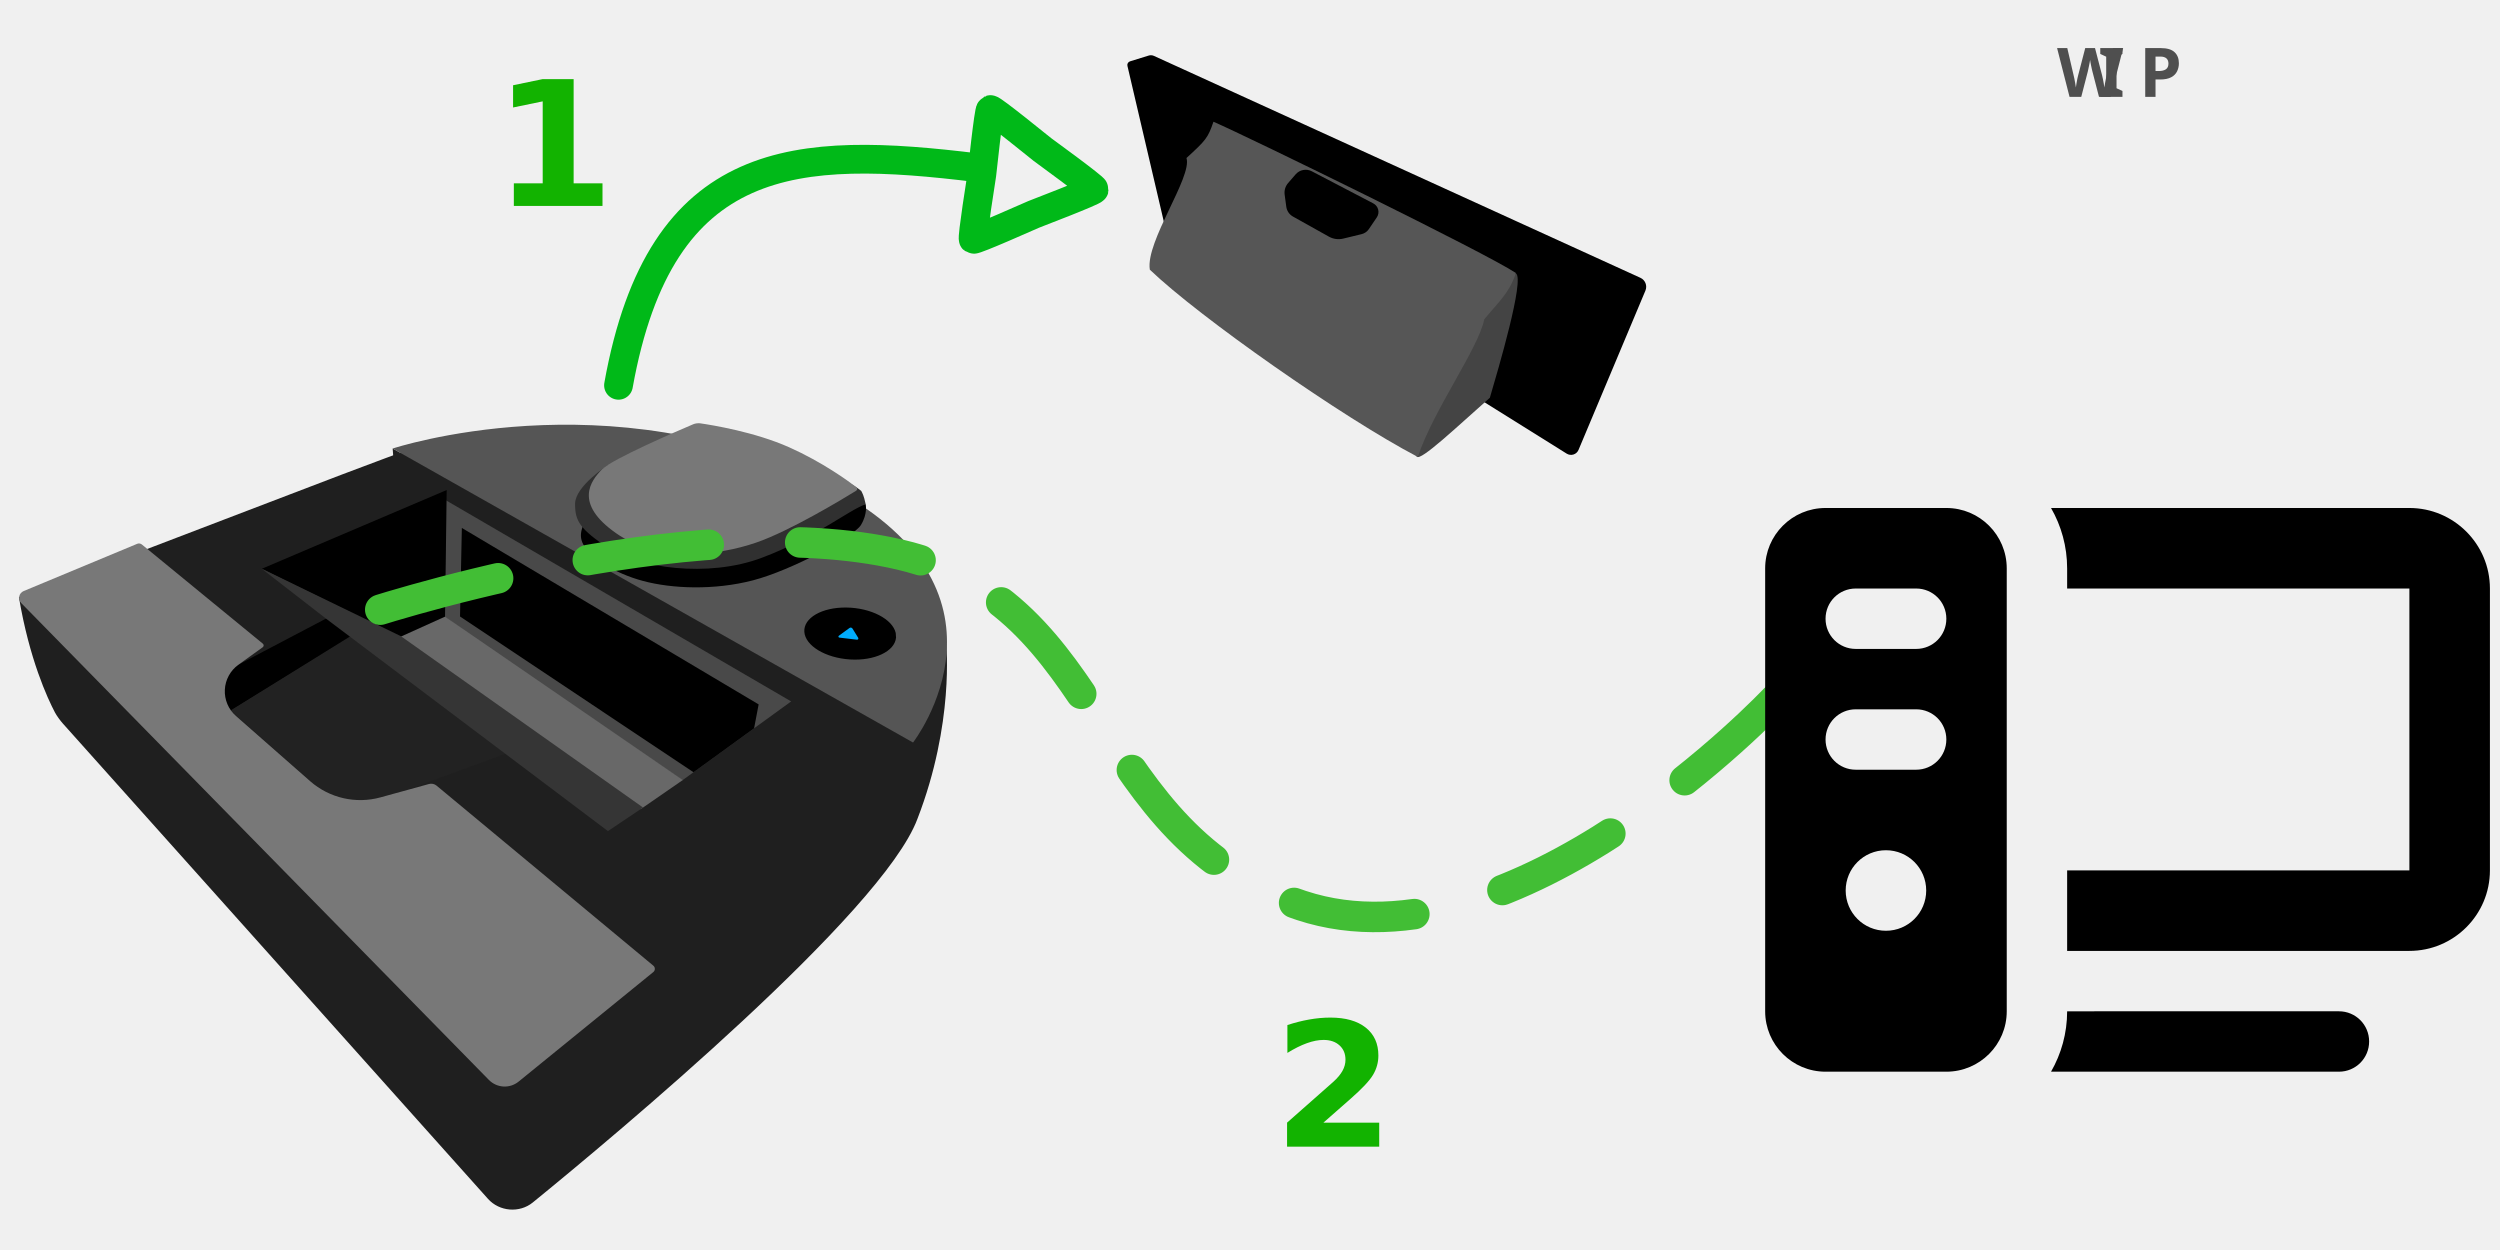
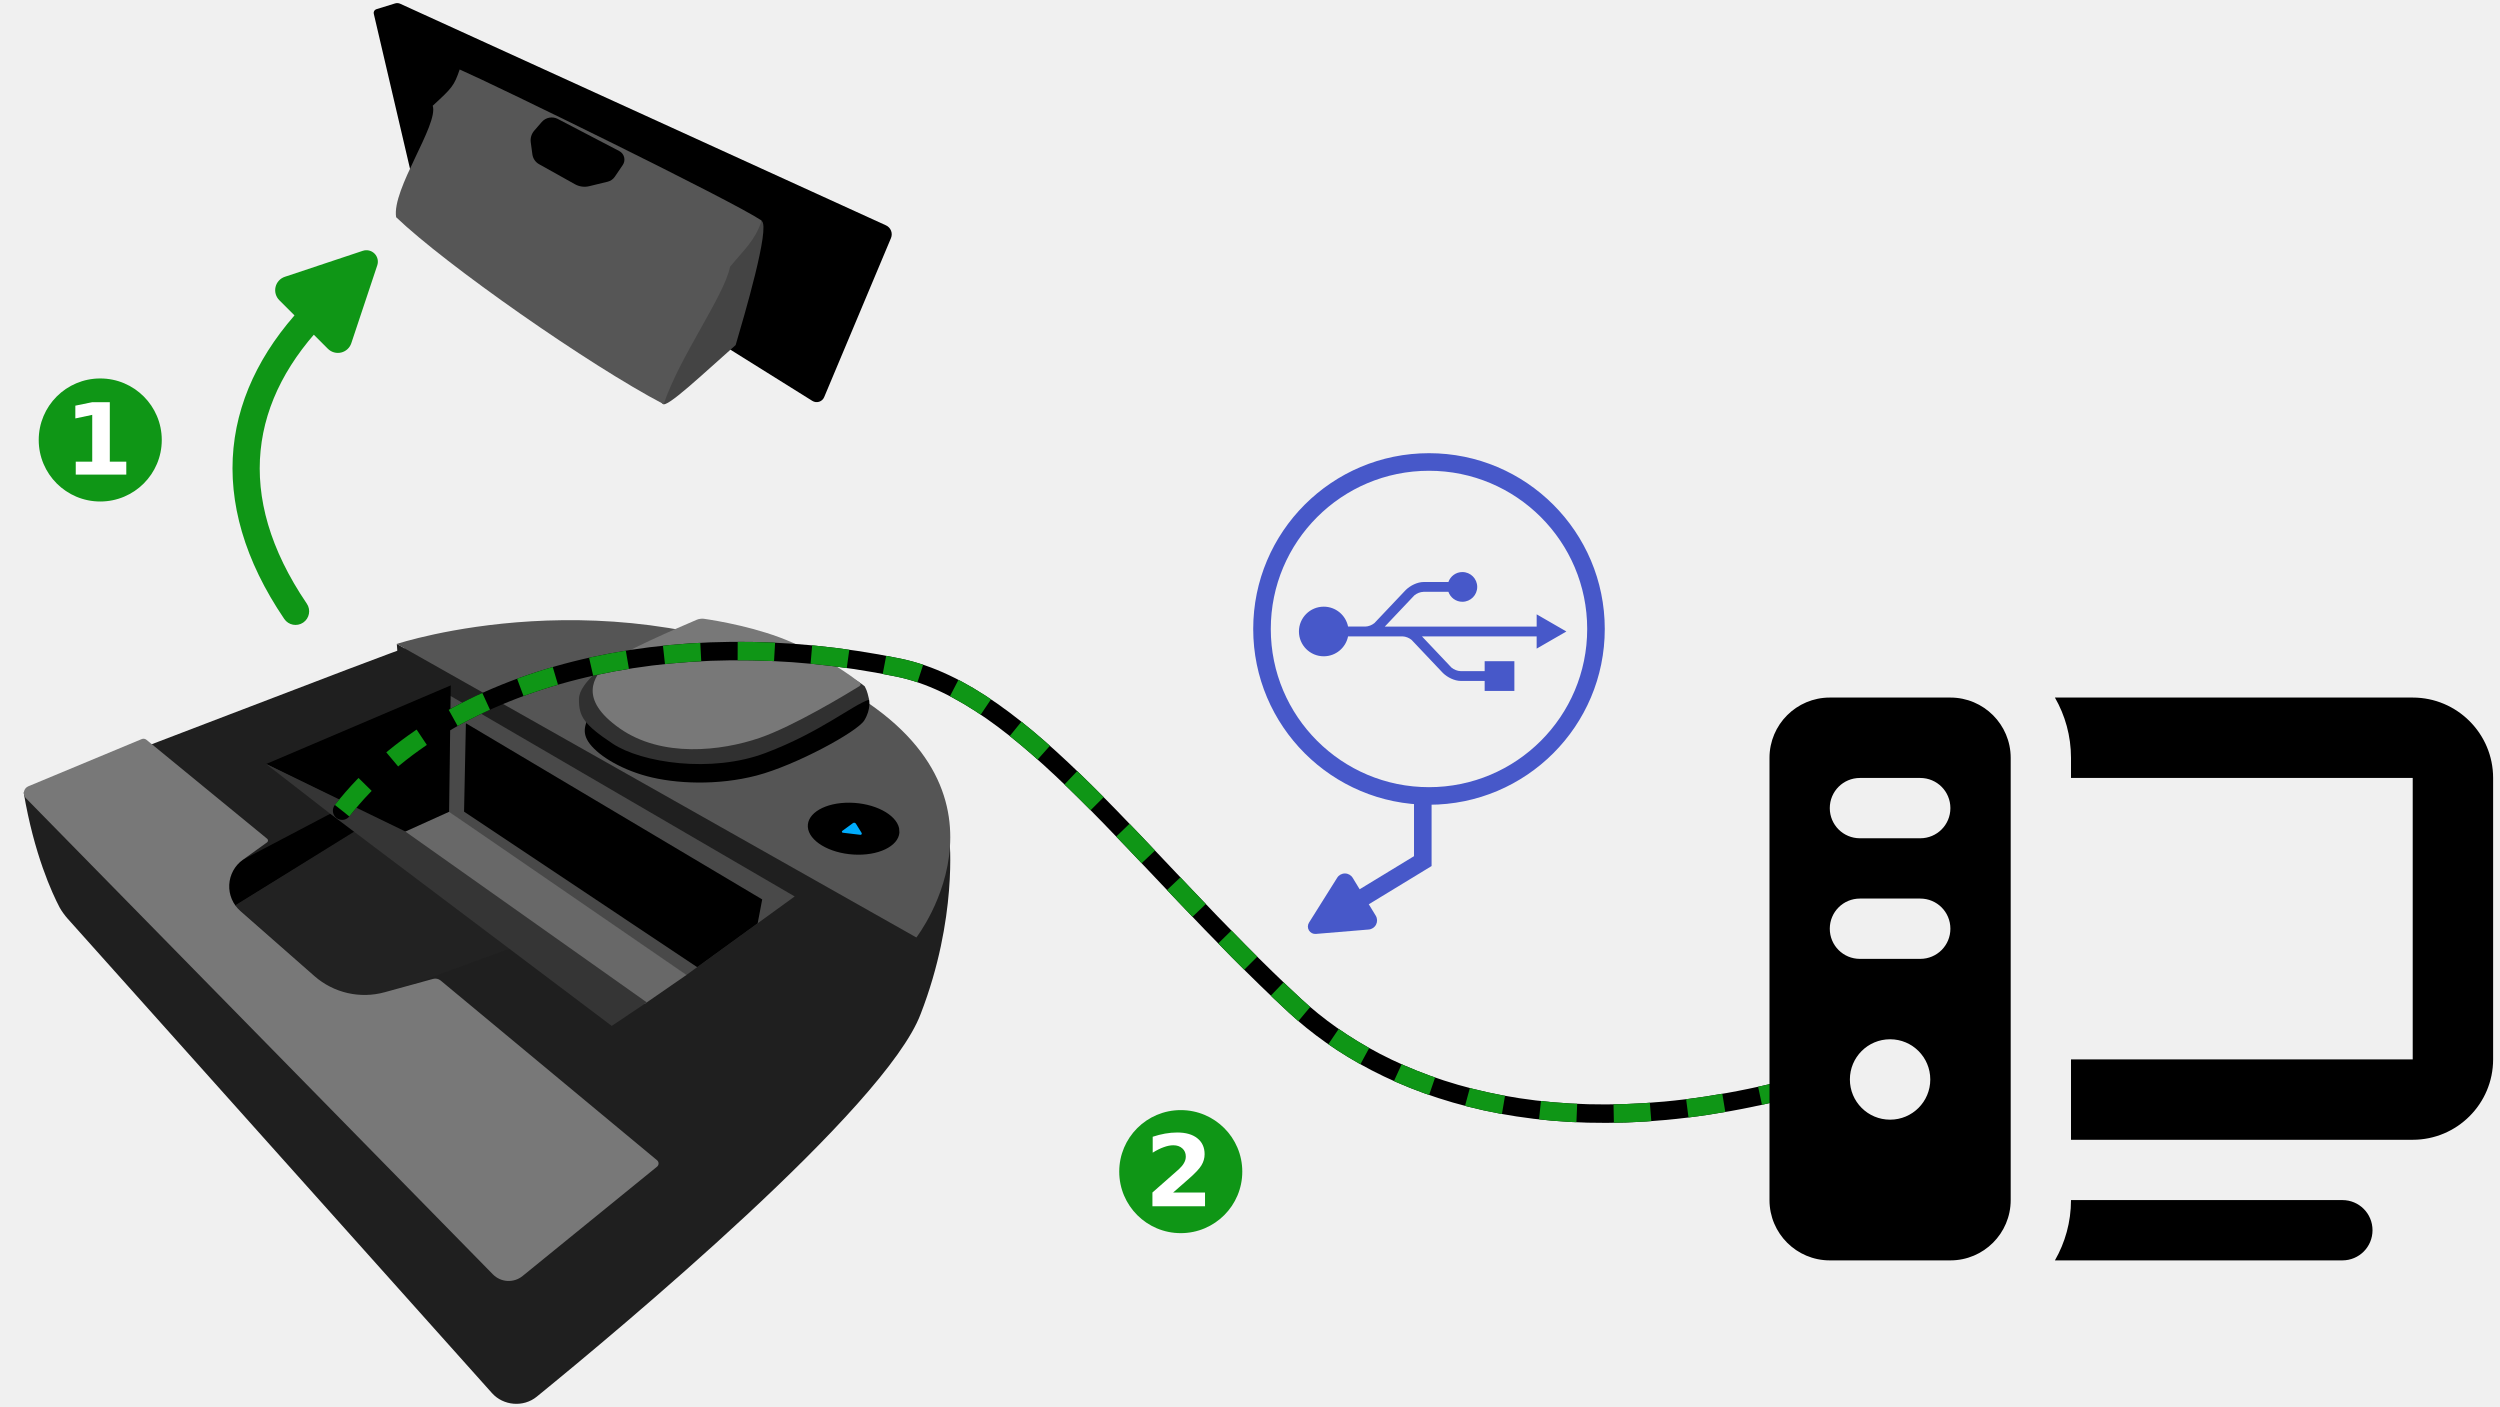
- <svg xmlns="http://www.w3.org/2000/svg" width="284mm" height="142mm" viewBox="0 0 284 142" version="1.1" id="svg1" xml:space="preserve">
-   <defs id="defs1">
-     <rect x="525.896" y="423.743" width="102.152" height="96.477" id="rect20" />
-     <rect x="187.279" y="43.509" width="62.426" height="69.993" id="rect19" />
-     <rect x="883.221" y="33.228" width="165.068" height="115.762" id="rect18" />
-   </defs>
-   <g id="layer1" transform="translate(-14.95601,-85.70633)">
-     <g id="layer2" style="display:inline" transform="matrix(0.7066254,0,0,0.7066254,-2.319999,67.22546)">
+ <svg xmlns="http://www.w3.org/2000/svg" width="288.00mm" height="162.00mm" viewBox="0 0 280.000 160.000" version="1.1" id="svg1" xml:space="preserve">
+   <defs id="defs1" />
+   <g id="layer1" transform="translate(-17.10763,-63.03919)">
+     <g id="layer2" style="display:inline" transform="matrix(0.7066254,0,0,0.7066254,-1.848923,66.87215)">
      <path style="display:inline;fill:#1f1f1f;fill-opacity:1;stroke-width:0.265" d="m 87.673,99.589 -0.099,-1.328 1.286,0.712 z" id="path17" />
      <path style="display:inline;fill:#1f1f1f;fill-opacity:1;stroke-width:0.265" d="m 33.279,140.685 c -1.196,-2.276 -4.112,-8.566 -5.785,-18.509 11.051,-3.932 56.144,-21.538 63.219,-23.914 26.619,0.144 85.849,31.406 85.849,31.406 0,0 1.343,12.748 -4.638,28.169 -5.664,15.071 -48.579,50.843 -61.823,61.631 -2.135,1.74 -5.369,1.469 -7.205,-0.585 L 34.546,142.463 c -0.405,-0.452 -0.985,-1.241 -1.267,-1.779 z" id="path1-5" />
      <path style="display:inline;fill:#555555;fill-opacity:1;stroke-width:0.265" d="m 87.573,98.261 c 0,0 34.788,-11.532 68.891,5.426 34.103,16.958 14.768,41.837 14.768,41.837 z" id="path2-3" />
      <path style="display:inline;fill:#000000;fill-opacity:1;stroke-width:0.265" d="m 61.694,140.291 19.477,-11.956 -4.236,-2.773 -23.038,12.111 7.114,6.033 z" id="path13" />
      <path style="fill:#222222;fill-opacity:1;stroke-width:0.265" d="m 80.712,128.48 -19.132,11.868 18.44,16.391 26.168,-9.591 z" id="path14" />
      <path style="display:inline;fill:#000000;fill-opacity:1;stroke-width:0.265" id="path4" d="m 179.072,113.478 a 7.398,4.154 0 0 1 -7.072,4.15 7.398,4.154 0 0 1 -7.696,-3.783 7.398,4.154 0 0 1 6.392,-4.484 7.398,4.154 0 0 1 8.261,3.387" transform="rotate(5)" />
      <path style="display:inline;fill:#00acfd;fill-opacity:1;stroke-width:0.265" d="m 159.303,128.362 1.712,-1.251 a 0.335,0.335 11.052 0 1 0.483,0.094 l 0.918,1.485 a 0.201,0.201 122.521 0 1 -0.194,0.305 l -2.842,-0.338 a 0.164,0.164 75.31 0 1 -0.077,-0.295 z" id="path5" />
      <path style="display:inline;fill:#000000;fill-opacity:1;stroke-width:0.265" d="m 162.844,110.575 c -1.139,1.844 -11.059,7.232 -17.326,8.871 -6.267,1.639 -13.084,1.346 -17.69,0.105 -4.606,-1.241 -8.167,-3.603 -9.421,-5.548 -1.254,-1.944 -0.086,-3.235 0.203,-4.903 0.29,-1.668 2.623,-4.518 2.623,-4.518 l 42.383,2.622 c 0,0 0.367,1.527 -0.772,3.37 z" id="path6" />
      <path style="display:inline;fill:#303030;fill-opacity:1;stroke-width:0.265" d="m 163.623,107.22 c -2.776,0.944 -7.867,5.256 -16.653,8.586 -8.787,3.331 -20.04,1.568 -24.647,-1.497 -4.607,-3.066 -5.455,-4.36 -5.421,-7.189 0.034,-2.829 5.275,-6.191 5.275,-6.191 l 38.839,2.918 c 0,0 1.223,0.637 1.892,1.229 0.196,0.425 0.375,0.586 0.715,2.144 z" id="path7" />
      <path style="fill:#787878;fill-opacity:1;stroke-width:0.265" d="m 151.312,98.058 c 5.375,2.4 9.514,5.426 10.79,6.405 0.228,0.175 0.212,0.445 -0.034,0.596 -2.036,1.255 -10.626,6.46 -16.062,8.327 -6.201,2.129 -15.742,3.235 -22.526,-1.52 -6.785,-4.755 -4.113,-8.385 -2.234,-10.27 1.655,-1.661 12.179,-6.19 14.663,-7.245 0.29,-0.123 0.778,-0.19 1.089,-0.145 1.985,0.286 8.817,1.399 14.314,3.853 z" id="path8-5" />
      <path style="display:inline;fill:#787878;fill-opacity:1;stroke-width:0.265" d="M 103.046,199.768 27.859,123.106 a 1.189,1.189 101.48 0 1 0.392,-1.93 l 18.253,-7.597 a 0.74,0.74 8.374 0 1 0.753,0.111 l 19.444,15.94 a 0.365,0.365 91.814 0 1 -0.018,0.579 l -3.9,2.804 a 5.275,5.275 92.792 0 0 -0.402,8.245 l 11.935,10.485 a 12.213,12.213 12.942 0 0 11.307,2.598 l 7.788,-2.147 a 1.353,1.353 12.148 0 1 1.224,0.263 l 34.848,28.943 a 0.664,0.664 90.297 0 1 -0.005,1.026 l -21.656,17.611 a 3.55,3.55 3.219 0 1 -4.774,-0.269 z" id="path9" />
      <path style="display:inline;fill:#494949;fill-opacity:1;stroke-width:0.265" d="m 96.154,106.593 -0.263,18.669 4.87,3.502 33.394,22.83 17.482,-12.677 z" id="path11" />
      <path style="display:inline;fill:#686868;fill-opacity:1;stroke-width:0.265" d="m 95.131,124.697 -7.534,3.136 39.84,28.41 6.782,-4.688 z" id="path15" />
      <path style="display:inline;fill:#000000;fill-opacity:1;stroke-width:0.265" d="m 66.546,117.586 29.713,-12.653 -0.265,20.355 -7.266,3.282 z" id="path10" />
      <path style="display:inline;fill:#353535;fill-opacity:1;stroke-width:0.265" d="m 66.504,117.573 10.401,8.068 45.277,34.123 5.645,-3.789 -38.922,-27.54 z" id="path12" />
      <path style="display:inline;fill:#000000;fill-opacity:1;stroke-width:0.265" d="m 98.403,125.263 0.294,-14.234 47.713,28.368 -0.732,3.846 -9.735,7.062 z" id="path16" />
    </g>
-     <path style="fill:none;stroke:#42be35;stroke-width:3.465;stroke-linecap:round;stroke-dasharray:13.86, 10.395;stroke-dashoffset:0;stroke-opacity:1" d="m 216.632,165.081 c 0,0 -29.624,31.481 -53.822,23.493 -24.199,-7.988 -21.651,-34.259 -45.592,-39.855 -23.941,-5.596 -61.369,6.972 -61.369,6.972" id="path1" />
-     <path style="fill:none;stroke:#00b918;stroke-width:3.265;stroke-linecap:round;stroke-dasharray:none;stroke-dashoffset:0;stroke-opacity:1" d="m 85.217,129.477 c 4.804,-26.757 20.366,-27.204 40.717,-24.719" id="path2" />
-     <g id="layer2-2" transform="matrix(0.3864673,0,0,0.3864673,129.3397,60.97293)">
+     <g id="layer2-2" transform="matrix(0.3864673,0,0,0.3864673,43.72045,32.38459)">
      <path style="fill:#000000;fill-opacity:1;stroke-width:0.265" d="M 46.299,129.873 35.428,83.36 a 1.122,1.122 119.823 0 1 0.761,-1.328 l 5.502,-1.703 a 2.143,2.143 3.661 0 1 1.523,0.097 L 186.224,145.663 a 2.896,2.896 68.652 0 1 1.468,3.757 l -19.666,46.825 a 2.391,2.391 162.39 0 1 -3.471,1.102 L 55.126,128.974 Z" id="path1-7" />
      <path style="fill:#444444;fill-opacity:1;stroke-width:0.265" d="m 149.632,144.367 c 2.612,1.727 -5.244,28.299 -7.665,36.543 -9.657,8.53 -20.438,18.78 -21.467,17.299 -3.891,-2.462 19.027,-40.588 19.027,-40.588 0,0 3.936,-9.154 10.105,-13.255 z" id="path4-0" />
      <path style="fill:#565656;fill-opacity:1;stroke-width:0.265" d="m 60.72,99.778 c -1.65,4.822 -2.238,5.436 -7.935,10.667 1.78,5.547 -12.114,24.611 -10.773,32.822 14.566,13.965 56.76,43.524 78.767,55.046 4.715,-14.052 17.815,-31.843 19.534,-40.441 4.191,-5.132 7.372,-7.692 9.31,-13.619 -8.662,-5.821 -78.199,-39.8 -88.902,-44.475 z" id="path3" />
      <path style="fill:#000000;fill-opacity:1;stroke-width:0.265" d="m 82.657,117.805 2.219,-2.561 a 3.89,3.89 169.24 0 1 4.741,-0.901 l 18.084,9.444 a 2.836,2.836 75.858 0 1 1.034,4.106 l -2.345,3.459 a 3.572,3.572 145.239 0 1 -2.112,1.466 l -5.42,1.318 a 5.794,5.794 7.759 0 1 -4.194,-0.571 L 84.087,127.655 a 3.897,3.897 55.742 0 1 -1.962,-2.88 l -0.482,-3.566 a 4.314,4.314 106.604 0 1 1.015,-3.403 z" id="path2-9" />
    </g>
-     <path d="m 247.953,143.414 c 1.158,2.015 1.83,4.36 1.83,6.861 v 2.287 h 38.88 v 32.019 H 249.783 v 9.148 h 38.88 c 5.046,0 9.148,-4.102 9.148,-9.148 v -32.019 c 0,-5.046 -4.102,-9.148 -9.148,-9.148 z m 1.83,57.176 c 0,2.501 -0.672,4.846 -1.83,6.861 h 32.705 c 1.901,0 3.431,-1.529 3.431,-3.431 0,-1.901 -1.529,-3.431 -3.431,-3.431 z m -13.722,-57.176 h -13.722 c -3.788,0 -6.861,3.073 -6.861,6.861 v 50.315 c 0,3.788 3.073,6.861 6.861,6.861 h 13.722 c 3.788,0 6.861,-3.073 6.861,-6.861 v -50.315 c 0,-3.788 -3.073,-6.861 -6.861,-6.861 z m -3.431,9.148 c 1.901,0 3.431,1.529 3.431,3.431 0,1.901 -1.529,3.431 -3.431,3.431 h -6.861 c -1.901,0 -3.431,-1.529 -3.431,-3.431 0,-1.901 1.529,-3.431 3.431,-3.431 z m 0,13.722 c 1.901,0 3.431,1.529 3.431,3.431 0,1.901 -1.529,3.431 -3.431,3.431 h -6.861 c -1.901,0 -3.431,-1.529 -3.431,-3.431 0,-1.901 1.529,-3.431 3.431,-3.431 z m -8.005,20.583 c 0,-2.53 2.044,-4.574 4.574,-4.574 2.53,0 4.574,2.044 4.574,4.574 0,2.53 -2.044,4.574 -4.574,4.574 -2.53,0 -4.574,-2.044 -4.574,-4.574 z" id="path1-6" style="stroke-width:0.143" />
+     <path style="fill:none;stroke:#000000;stroke-width:2.1;stroke-linecap:round;stroke-dasharray:none;stroke-dashoffset:0;stroke-opacity:1" d="m 219.221,186.729 c -28.123,7.401 -46.996,0 -56.987,-9.251 -17.768,-16.452 -30.714,-35.524 -45.146,-38.485 -25.801,-5.293 -51.066,0.74 -63.278,16.282" id="path18" />
+     <path style="fill:none;stroke:#0f9616;stroke-width:2.1;stroke-linecap:butt;stroke-dasharray:4.2, 4.2;stroke-dashoffset:0;stroke-opacity:1" d="m 219.221,186.729 c -28.123,7.401 -46.996,0 -56.987,-9.251 -17.768,-16.452 -30.714,-35.524 -45.146,-38.485 -25.801,-5.293 -51.066,0.74 -63.278,16.282" id="path18-3" />
+     <path d="m 248.689,142.406 c 1.158,2.015 1.83,4.36 1.83,6.861 v 2.287 h 38.88 v 32.019 h -38.88 v 9.148 h 38.88 c 5.046,0 9.148,-4.102 9.148,-9.148 v -32.019 c 0,-5.046 -4.102,-9.148 -9.148,-9.148 z m 1.83,57.176 c 0,2.501 -0.672,4.846 -1.83,6.861 h 32.705 c 1.901,0 3.431,-1.529 3.431,-3.431 0,-1.901 -1.529,-3.431 -3.431,-3.431 z m -13.722,-57.176 h -13.722 c -3.788,0 -6.861,3.073 -6.861,6.861 v 50.315 c 0,3.788 3.073,6.861 6.861,6.861 h 13.722 c 3.788,0 6.861,-3.073 6.861,-6.861 v -50.315 c 0,-3.788 -3.073,-6.861 -6.861,-6.861 z m -3.431,9.148 c 1.901,0 3.431,1.529 3.431,3.431 0,1.901 -1.529,3.431 -3.431,3.431 h -6.861 c -1.901,0 -3.431,-1.529 -3.431,-3.431 0,-1.901 1.529,-3.431 3.431,-3.431 z m 0,13.722 c 1.901,0 3.431,1.529 3.431,3.431 0,1.901 -1.529,3.431 -3.431,3.431 h -6.861 c -1.901,0 -3.431,-1.529 -3.431,-3.431 0,-1.901 1.529,-3.431 3.431,-3.431 z m -8.005,20.583 c 0,-2.53 2.044,-4.574 4.574,-4.574 2.53,0 4.574,2.044 4.574,4.574 0,2.53 -2.044,4.574 -4.574,4.574 -2.53,0 -4.574,-2.044 -4.574,-4.574 z" id="path1-6" style="stroke-width:0.143" />
+     <circle style="fill:#0f9616;fill-opacity:1;stroke:none;stroke-width:2.1;stroke-linecap:round;stroke-dasharray:8.4, 8.4;stroke-dashoffset:0" id="path21" cx="26.291" cy="113.099" r="7" />
+     <text xml:space="preserve" style="font-weight:bold;font-size:11.289px;line-height:0;font-family:'DejaVu Sans';-inkscape-font-specification:'DejaVu Sans Bold';writing-mode:lr-tb;direction:ltr;white-space:pre;inline-size:0;fill:#ffffff;fill-opacity:1;stroke:none;stroke-width:2.1;stroke-linecap:round;stroke-dasharray:8.4, 8.4;stroke-dashoffset:0" x="35.309" y="104.579" id="text21" transform="translate(-13.13252,12.45948)">
+       <tspan id="tspan21" style="font-size:11.289px;fill:#ffffff;fill-opacity:1;stroke-width:2.1" x="35.309" y="104.579">1</tspan>
+     </text>
+     <circle style="fill:#0f9616;fill-opacity:1;stroke:none;stroke-width:2.1;stroke-linecap:round;stroke-dasharray:8.4, 8.4;stroke-dashoffset:0" id="path21-3" cx="149.23" cy="196.344" r="7" />
+     <text xml:space="preserve" style="font-weight:bold;font-size:11.289px;line-height:0;font-family:'DejaVu Sans';-inkscape-font-specification:'DejaVu Sans Bold';writing-mode:lr-tb;direction:ltr;white-space:pre;inline-size:0;fill:#ffffff;fill-opacity:1;stroke:none;stroke-width:2.1;stroke-linecap:round;stroke-dasharray:8.4, 8.4;stroke-dashoffset:0" x="35.309" y="104.579" id="text21-5" transform="translate(109.8065,95.70449)">
+       <tspan id="tspan21-6" style="font-size:11.289px;fill:#ffffff;fill-opacity:1;stroke-width:2.1" x="35.309" y="104.579">2</tspan>
+     </text>
+     <g id="path22" style="opacity:1;fill:#0f9616;fill-opacity:1">
+       <path style="baseline-shift:baseline;display:inline;overflow:visible;vector-effect:none;fill:#0f9616;stroke-linecap:round;enable-background:accumulate;stop-color:#000000;stop-opacity:1;fill-opacity:1" d="m 50.174,97.021 c -5.018,5.018 -8.105,10.761 -8.721,16.975 -0.615,6.214 1.255,12.805 5.775,19.467 a 1.55,1.55 0 0 0 2.154,0.412 1.55,1.55 0 0 0 0.412,-2.152 c -4.213,-6.209 -5.792,-12.029 -5.258,-17.422 0.534,-5.393 3.193,-10.453 7.828,-15.088 a 1.55,1.55 0 0 0 0,-2.191 1.55,1.55 0 0 0 -2.191,0 z" id="path24" />
+       <g id="g21" style="fill:#0f9616;fill-opacity:1">
+         <path d="m 47.295,94.532 8.869,-2.956 a 1.302,1.302 0 0 1 1.647,1.647 l -2.956,8.869 a 1.609,1.609 0 0 1 -2.665,0.629 l -5.524,-5.524 a 1.609,1.609 0 0 1 0.629,-2.665 z" style="baseline-shift:baseline;display:inline;overflow:visible;vector-effect:none;fill:#0f9616;fill-rule:evenodd;enable-background:accumulate;stop-color:#000000;stop-opacity:1;fill-opacity:1" id="path23" />
+       </g>
+     </g>
+     <path d="m 193.104,134.888 -3.38,-1.952 v 1.393 h -17.278 l 3.364,-3.554 c 0.286,-0.229 0.661,-0.39 1.046,-0.399 1.559,0 2.485,-5.1e-4 2.825,-0.001 0.231,0.658 0.851,1.133 1.589,1.133 0.933,0 1.69,-0.757 1.69,-1.691 0,-0.934 -0.757,-1.691 -1.69,-1.691 -0.738,0 -1.358,0.475 -1.589,1.132 l -2.792,-5.1e-4 c -0.757,0 -1.55,0.415 -2.054,0.902 0.014,-0.015 0.028,-0.03 -6.2e-4,2.5e-4 -0.011,0.012 -3.569,3.771 -3.569,3.771 -0.286,0.229 -0.66,0.389 -1.045,0.398 h -1.955 c -0.259,-1.291 -1.399,-2.264 -2.767,-2.264 -1.559,0 -2.823,1.264 -2.823,2.823 0,1.559 1.264,2.823 2.823,2.823 1.368,0 2.508,-0.974 2.767,-2.266 h 1.92 c 0.005,0 0.01,2.5e-4 0.015,0 h 4.247 c 0.384,0.01 0.758,0.17 1.044,0.399 0,0 3.558,3.758 3.569,3.77 0.029,0.03 0.014,0.015 2.6e-4,2.5e-4 0.505,0.487 1.298,0.902 2.055,0.902 l 2.691,-5.1e-4 v 1.133 h 3.381 v -3.381 h -3.381 v 1.132 c 0,0 -0.709,-10e-4 -2.724,-10e-4 -0.385,-0.009 -0.76,-0.17 -1.047,-0.399 l -3.365,-3.555 h 13.052 v 1.395 z" id="path1334" style="stroke-width:0.068;stroke-dasharray:none;stroke:none;stroke-opacity:1;fill:#4758c9;fill-opacity:1" />
+     <circle style="fill:none;stroke:#4758c9;stroke-width:2;stroke-linecap:butt;stroke-dasharray:none;stroke-dashoffset:0;stroke-opacity:1" id="path1" cx="177.473" cy="134.602" r="19" />
+     <g id="path2" style="opacity:1;fill:#4758c9;fill-opacity:1">
+       <path style="baseline-shift:baseline;display:inline;overflow:visible;vector-effect:none;fill:#4758c9;enable-background:accumulate;stop-color:#000000;stop-opacity:1;fill-opacity:1" d="m 175.768,152.914 v 7.539 l -7.619,4.637 1.041,1.709 8.578,-5.223 v -8.662 z" id="path20" />
+       <g id="g2" style="fill:#4758c9;fill-opacity:1">
+         <path d="m 170.613,168.798 -6.011,0.501 a 0.84,0.84 0 0 1 -0.781,-1.284 l 3.206,-5.109 a 1.038,1.038 0 0 1 1.766,0.012 l 2.621,4.305 a 1.038,1.038 0 0 1 -0.801,1.575 z" style="baseline-shift:baseline;display:inline;overflow:visible;vector-effect:none;fill:#4758c9;fill-rule:evenodd;enable-background:accumulate;stop-color:#000000;stop-opacity:1;fill-opacity:1" id="path8" />
+       </g>
+     </g>
  </g>
-   <path style="fill:none;stroke:#00b918;stroke-width:3.265;stroke-linecap:round" id="path18" d="m 109.68,15.847 c 0.195,-0.108 6.187,3.709 6.378,3.824 0.191,0.115 6.382,3.601 6.378,3.824 -0.004,0.223 -6.306,3.503 -6.501,3.612 -0.195,0.108 -6.31,3.726 -6.501,3.612 -0.191,-0.115 0.119,-7.213 0.123,-7.436 0.004,-0.223 -0.072,-7.327 0.123,-7.436 z" transform="rotate(6.596204,140.591,38.73643)" />
-   <text style="font-weight:bold;font-size:29.333px;line-height:0;font-family:'Adwaita Mono';-inkscape-font-specification:'Adwaita Mono Bold';white-space:pre;fill:#4f4f4f;stroke-width:12.34;stroke-linecap:round" transform="scale(0.2645833)" x="883.221" y="41.585" id="text3">W</text>
-   <text style="font-weight:bold;font-size:29.333px;line-height:0;font-family:'Adwaita Mono';-inkscape-font-specification:'Adwaita Mono Bold';white-space:pre;fill:#4f4f4f;stroke-width:12.34;stroke-linecap:round" transform="scale(0.2645833)" x="900.821" y="41.585" id="text2">I</text>
-   <text style="font-weight:bold;font-size:29.333px;line-height:0;font-family:'Adwaita Mono';-inkscape-font-specification:'Adwaita Mono Bold';white-space:pre;fill:#4f4f4f;stroke-width:12.34;stroke-linecap:round" transform="scale(0.2645833)" x="918.421" y="41.585" id="text1">P</text>
-   <text style="font-weight:bold;font-size:74.667px;line-height:0;font-family:'DejaVu Sans';-inkscape-font-specification:'DejaVu Sans Bold';white-space:pre;fill:#12b300;stroke-width:12.34;stroke-linecap:round" transform="matrix(0.2645833,0,0,0.2645833,6.506701,6.506701)" x="187.279" y="63.819" id="text4">1</text>
-   <text style="font-weight:bold;font-size:74.667px;line-height:0;font-family:'DejaVu Sans';-inkscape-font-specification:'DejaVu Sans Bold';white-space:pre;fill:#12b300;stroke-width:12.34;stroke-linecap:round" transform="matrix(0.2645833,0,0,0.2645833,5.50567,13.0134)" x="525.896" y="443.14" id="text5">2</text>
</svg>
